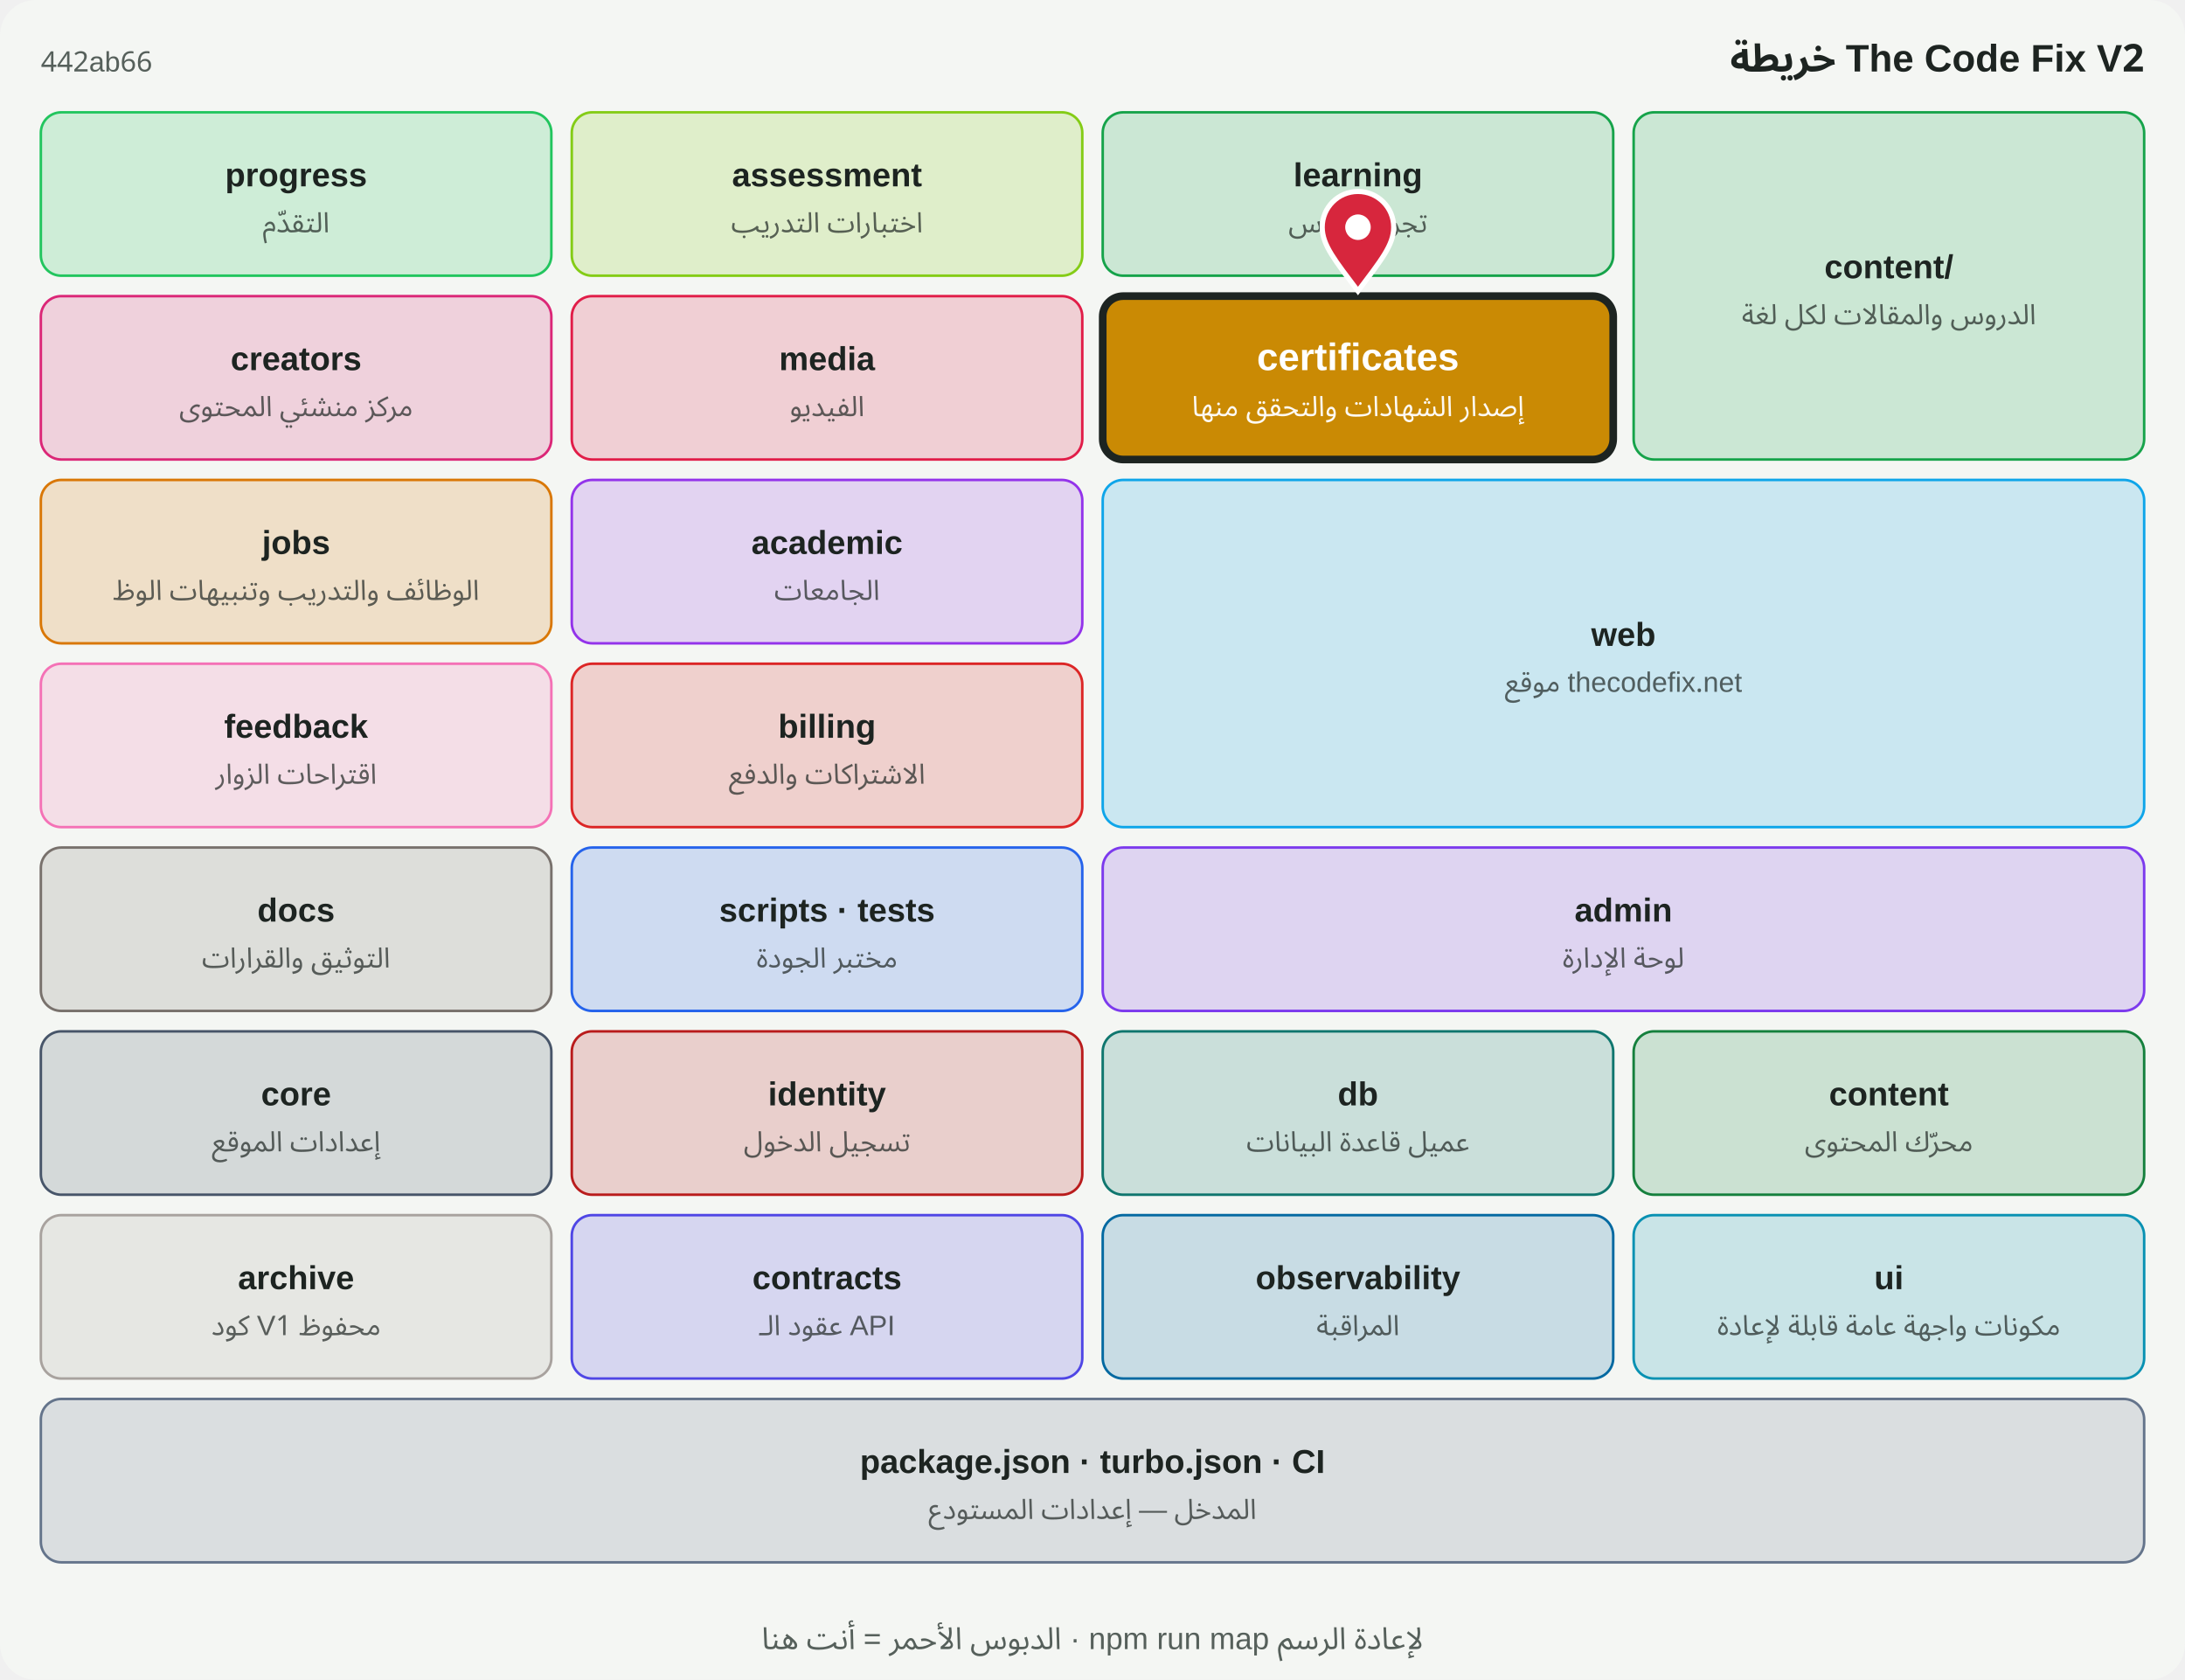
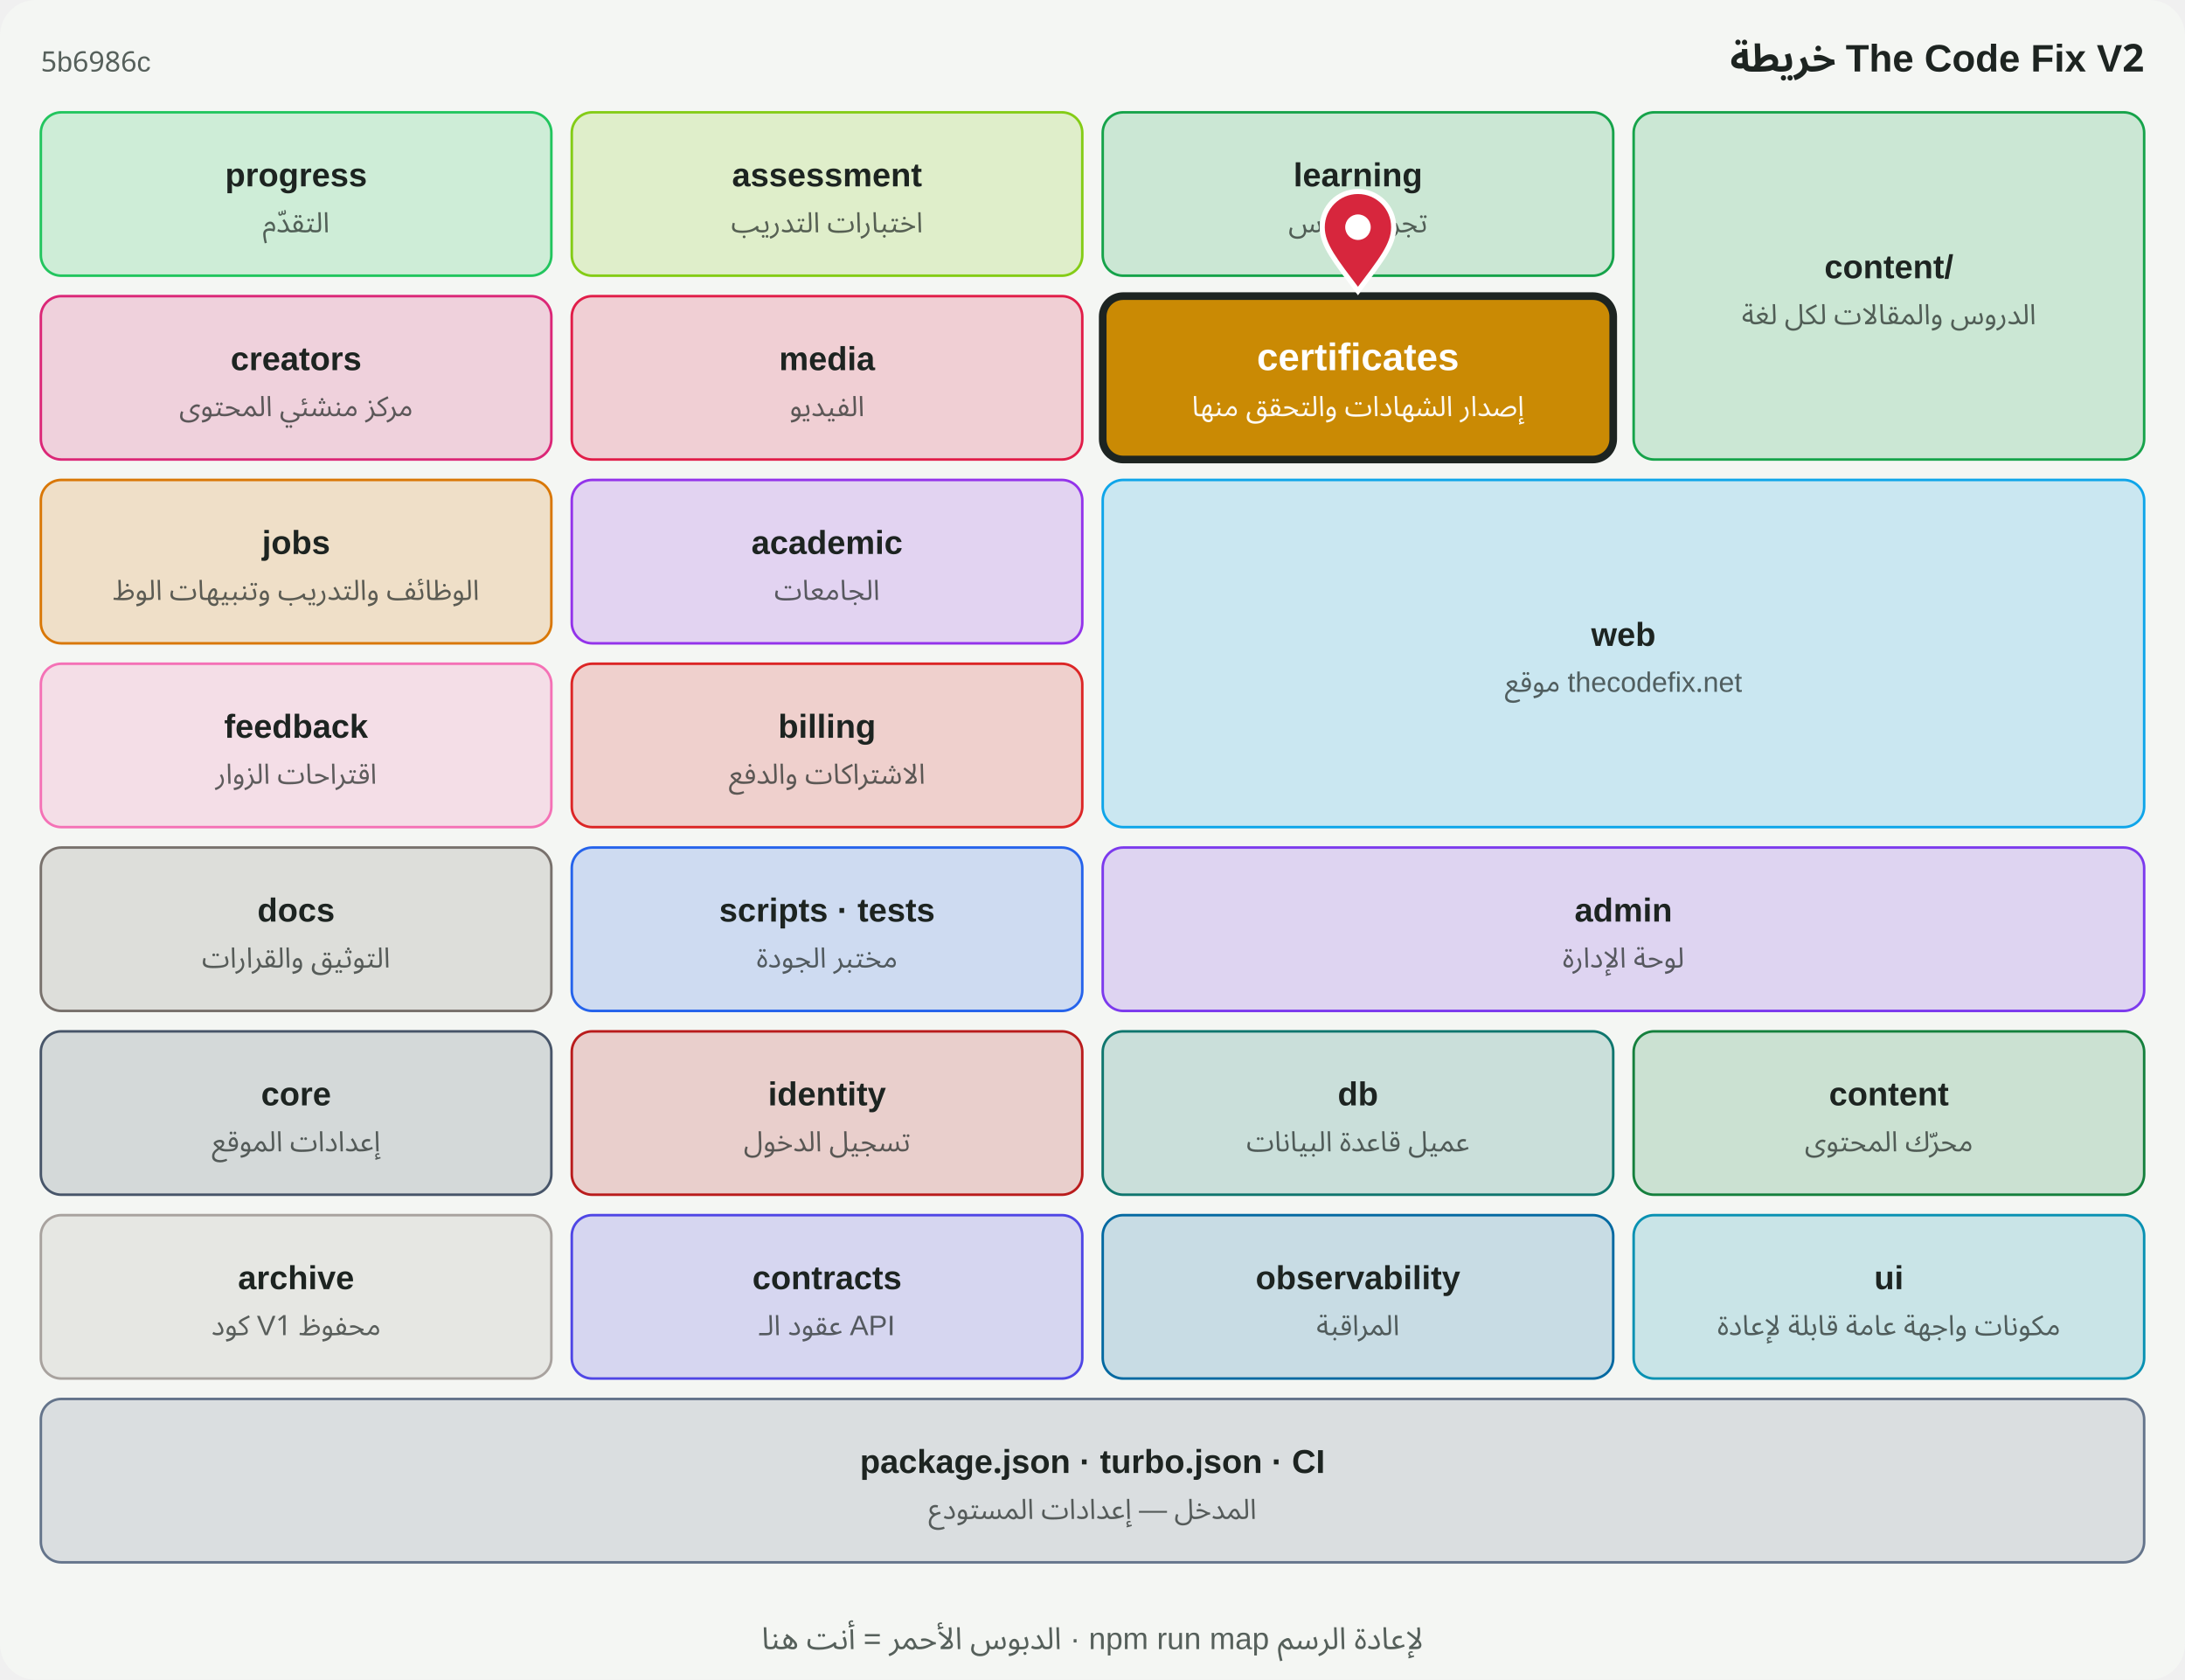
<svg xmlns="http://www.w3.org/2000/svg" viewBox="0 0 856 658" width="856" height="658" font-family="'Segoe UI', Tahoma, 'Noto Sans Arabic', Arial, sans-serif" role="img" aria-label="خريطة مشروع The Code Fix — إصدار الشهادات والتحقق منها (@tcf/certificates)">
  <rect width="856" height="658" rx="14" fill="#f4f6f3" />
  <text x="840" y="28" text-anchor="end" font-size="15" font-weight="700" fill="#1d2421">خريطة The Code Fix V2</text>
-   <text x="16" y="28" font-size="11" fill="#56605b">442ab66</text>
+   <text x="16" y="28" font-size="11" fill="#56605b">5b6986c</text>
  <g>
    <rect x="640" y="44" width="200" height="136" rx="8" fill="#16a34a" fill-opacity="0.18" stroke="#16a34a" stroke-width="1" />
    <text x="740" y="109" text-anchor="middle" font-size="13" font-weight="600" fill="#1d2421">content/</text>
    <text x="740" y="127" text-anchor="middle" font-size="11" fill="#1d2421" fill-opacity="0.7">الدروس والمقالات لكل لغة</text>
  </g>
  <g>
    <rect x="432" y="44" width="200" height="64" rx="8" fill="#16a34a" fill-opacity="0.18" stroke="#16a34a" stroke-width="1" />
    <text x="532" y="73" text-anchor="middle" font-size="13" font-weight="600" fill="#1d2421">learning</text>
    <text x="532" y="91" text-anchor="middle" font-size="11" fill="#1d2421" fill-opacity="0.7">تجربة الدرس</text>
  </g>
  <g>
    <rect x="224" y="44" width="200" height="64" rx="8" fill="#84cc16" fill-opacity="0.18" stroke="#84cc16" stroke-width="1" />
    <text x="324" y="73" text-anchor="middle" font-size="13" font-weight="600" fill="#1d2421">assessment</text>
    <text x="324" y="91" text-anchor="middle" font-size="11" fill="#1d2421" fill-opacity="0.7">اختبارات التدريب</text>
  </g>
  <g>
    <rect x="16" y="44" width="200" height="64" rx="8" fill="#22c55e" fill-opacity="0.18" stroke="#22c55e" stroke-width="1" />
    <text x="116" y="73" text-anchor="middle" font-size="13" font-weight="600" fill="#1d2421">progress</text>
    <text x="116" y="91" text-anchor="middle" font-size="11" fill="#1d2421" fill-opacity="0.7">التقدّم</text>
  </g>
  <g>
    <rect x="432" y="116" width="200" height="64" rx="8" fill="#ca8a04" fill-opacity="1" stroke="#1d2421" stroke-width="3" />
    <text x="532" y="145" text-anchor="middle" font-size="15" font-weight="700" fill="#ffffff">certificates</text>
    <text x="532" y="163" text-anchor="middle" font-size="11" fill="#ffffff" fill-opacity="0.95">إصدار الشهادات والتحقق منها</text>
  </g>
  <path d="M532 114 c-9 -12 -14 -18 -14 -25 a14 14 0 0 1 28 0 c0 7 -5 13 -14 25z" fill="#d7263d" stroke="#fff" stroke-width="2" />
  <circle cx="532" cy="89" r="5" fill="#fff" />
  <g>
    <rect x="224" y="116" width="200" height="64" rx="8" fill="#e11d48" fill-opacity="0.18" stroke="#e11d48" stroke-width="1" />
    <text x="324" y="145" text-anchor="middle" font-size="13" font-weight="600" fill="#1d2421">media</text>
    <text x="324" y="163" text-anchor="middle" font-size="11" fill="#1d2421" fill-opacity="0.7">الفيديو</text>
  </g>
  <g>
    <rect x="16" y="116" width="200" height="64" rx="8" fill="#db2777" fill-opacity="0.18" stroke="#db2777" stroke-width="1" />
    <text x="116" y="145" text-anchor="middle" font-size="13" font-weight="600" fill="#1d2421">creators</text>
    <text x="116" y="163" text-anchor="middle" font-size="11" fill="#1d2421" fill-opacity="0.7">مركز منشئي المحتوى</text>
  </g>
  <g>
    <rect x="432" y="188" width="408" height="136" rx="8" fill="#0ea5e9" fill-opacity="0.18" stroke="#0ea5e9" stroke-width="1" />
    <text x="636" y="253" text-anchor="middle" font-size="13" font-weight="600" fill="#1d2421">web</text>
    <text x="636" y="271" text-anchor="middle" font-size="11" fill="#1d2421" fill-opacity="0.7">موقع thecodefix.net</text>
  </g>
  <g>
    <rect x="224" y="188" width="200" height="64" rx="8" fill="#9333ea" fill-opacity="0.18" stroke="#9333ea" stroke-width="1" />
    <text x="324" y="217" text-anchor="middle" font-size="13" font-weight="600" fill="#1d2421">academic</text>
    <text x="324" y="235" text-anchor="middle" font-size="11" fill="#1d2421" fill-opacity="0.7">الجامعات</text>
  </g>
  <g>
    <rect x="16" y="188" width="200" height="64" rx="8" fill="#d97706" fill-opacity="0.18" stroke="#d97706" stroke-width="1" />
    <text x="116" y="217" text-anchor="middle" font-size="13" font-weight="600" fill="#1d2421">jobs</text>
    <text x="116" y="235" text-anchor="middle" font-size="11" fill="#1d2421" fill-opacity="0.7">الوظائف والتدريب وتنبيهات الوظ</text>
  </g>
  <g>
    <rect x="224" y="260" width="200" height="64" rx="8" fill="#dc2626" fill-opacity="0.18" stroke="#dc2626" stroke-width="1" />
    <text x="324" y="289" text-anchor="middle" font-size="13" font-weight="600" fill="#1d2421">billing</text>
    <text x="324" y="307" text-anchor="middle" font-size="11" fill="#1d2421" fill-opacity="0.7">الاشتراكات والدفع</text>
  </g>
  <g>
    <rect x="16" y="260" width="200" height="64" rx="8" fill="#f472b6" fill-opacity="0.18" stroke="#f472b6" stroke-width="1" />
    <text x="116" y="289" text-anchor="middle" font-size="13" font-weight="600" fill="#1d2421">feedback</text>
    <text x="116" y="307" text-anchor="middle" font-size="11" fill="#1d2421" fill-opacity="0.7">اقتراحات الزوار</text>
  </g>
  <g>
    <rect x="432" y="332" width="408" height="64" rx="8" fill="#7c3aed" fill-opacity="0.18" stroke="#7c3aed" stroke-width="1" />
    <text x="636" y="361" text-anchor="middle" font-size="13" font-weight="600" fill="#1d2421">admin</text>
    <text x="636" y="379" text-anchor="middle" font-size="11" fill="#1d2421" fill-opacity="0.7">لوحة الإدارة</text>
  </g>
  <g>
    <rect x="224" y="332" width="200" height="64" rx="8" fill="#2563eb" fill-opacity="0.18" stroke="#2563eb" stroke-width="1" />
    <text x="324" y="361" text-anchor="middle" font-size="13" font-weight="600" fill="#1d2421">scripts · tests</text>
    <text x="324" y="379" text-anchor="middle" font-size="11" fill="#1d2421" fill-opacity="0.7">مختبر الجودة</text>
  </g>
  <g>
    <rect x="16" y="332" width="200" height="64" rx="8" fill="#78716c" fill-opacity="0.18" stroke="#78716c" stroke-width="1" />
    <text x="116" y="361" text-anchor="middle" font-size="13" font-weight="600" fill="#1d2421">docs</text>
    <text x="116" y="379" text-anchor="middle" font-size="11" fill="#1d2421" fill-opacity="0.7">التوثيق والقرارات</text>
  </g>
  <g>
    <rect x="640" y="404" width="200" height="64" rx="8" fill="#15803d" fill-opacity="0.18" stroke="#15803d" stroke-width="1" />
    <text x="740" y="433" text-anchor="middle" font-size="13" font-weight="600" fill="#1d2421">content</text>
    <text x="740" y="451" text-anchor="middle" font-size="11" fill="#1d2421" fill-opacity="0.7">محرّك المحتوى</text>
  </g>
  <g>
    <rect x="432" y="404" width="200" height="64" rx="8" fill="#0f766e" fill-opacity="0.18" stroke="#0f766e" stroke-width="1" />
    <text x="532" y="433" text-anchor="middle" font-size="13" font-weight="600" fill="#1d2421">db</text>
    <text x="532" y="451" text-anchor="middle" font-size="11" fill="#1d2421" fill-opacity="0.7">عميل قاعدة البيانات</text>
  </g>
  <g>
    <rect x="224" y="404" width="200" height="64" rx="8" fill="#b91c1c" fill-opacity="0.18" stroke="#b91c1c" stroke-width="1" />
    <text x="324" y="433" text-anchor="middle" font-size="13" font-weight="600" fill="#1d2421">identity</text>
    <text x="324" y="451" text-anchor="middle" font-size="11" fill="#1d2421" fill-opacity="0.7">تسجيل الدخول</text>
  </g>
  <g>
    <rect x="16" y="404" width="200" height="64" rx="8" fill="#475569" fill-opacity="0.18" stroke="#475569" stroke-width="1" />
    <text x="116" y="433" text-anchor="middle" font-size="13" font-weight="600" fill="#1d2421">core</text>
    <text x="116" y="451" text-anchor="middle" font-size="11" fill="#1d2421" fill-opacity="0.7">إعدادات الموقع</text>
  </g>
  <g>
    <rect x="640" y="476" width="200" height="64" rx="8" fill="#0891b2" fill-opacity="0.18" stroke="#0891b2" stroke-width="1" />
    <text x="740" y="505" text-anchor="middle" font-size="13" font-weight="600" fill="#1d2421">ui</text>
    <text x="740" y="523" text-anchor="middle" font-size="11" fill="#1d2421" fill-opacity="0.7">مكونات واجهة عامة قابلة لإعادة</text>
  </g>
  <g>
    <rect x="432" y="476" width="200" height="64" rx="8" fill="#0369a1" fill-opacity="0.18" stroke="#0369a1" stroke-width="1" />
    <text x="532" y="505" text-anchor="middle" font-size="13" font-weight="600" fill="#1d2421">observability</text>
    <text x="532" y="523" text-anchor="middle" font-size="11" fill="#1d2421" fill-opacity="0.7">المراقبة</text>
  </g>
  <g>
    <rect x="224" y="476" width="200" height="64" rx="8" fill="#4f46e5" fill-opacity="0.18" stroke="#4f46e5" stroke-width="1" />
    <text x="324" y="505" text-anchor="middle" font-size="13" font-weight="600" fill="#1d2421">contracts</text>
    <text x="324" y="523" text-anchor="middle" font-size="11" fill="#1d2421" fill-opacity="0.7">عقود الـ API</text>
  </g>
  <g>
    <rect x="16" y="476" width="200" height="64" rx="8" fill="#a8a29e" fill-opacity="0.18" stroke="#a8a29e" stroke-width="1" />
    <text x="116" y="505" text-anchor="middle" font-size="13" font-weight="600" fill="#1d2421">archive</text>
    <text x="116" y="523" text-anchor="middle" font-size="11" fill="#1d2421" fill-opacity="0.7">كود V1 محفوظ</text>
  </g>
  <g>
    <rect x="16" y="548" width="824" height="64" rx="8" fill="#64748b" fill-opacity="0.18" stroke="#64748b" stroke-width="1" />
    <text x="428" y="577" text-anchor="middle" font-size="13" font-weight="600" fill="#1d2421">package.json · turbo.json · CI</text>
    <text x="428" y="595" text-anchor="middle" font-size="11" fill="#1d2421" fill-opacity="0.7">المدخل — إعدادات المستودع</text>
  </g>
  <text x="428" y="646" text-anchor="middle" font-size="12" fill="#56605b">الدبوس الأحمر = أنت هنا · npm run map لإعادة الرسم</text>
</svg>
